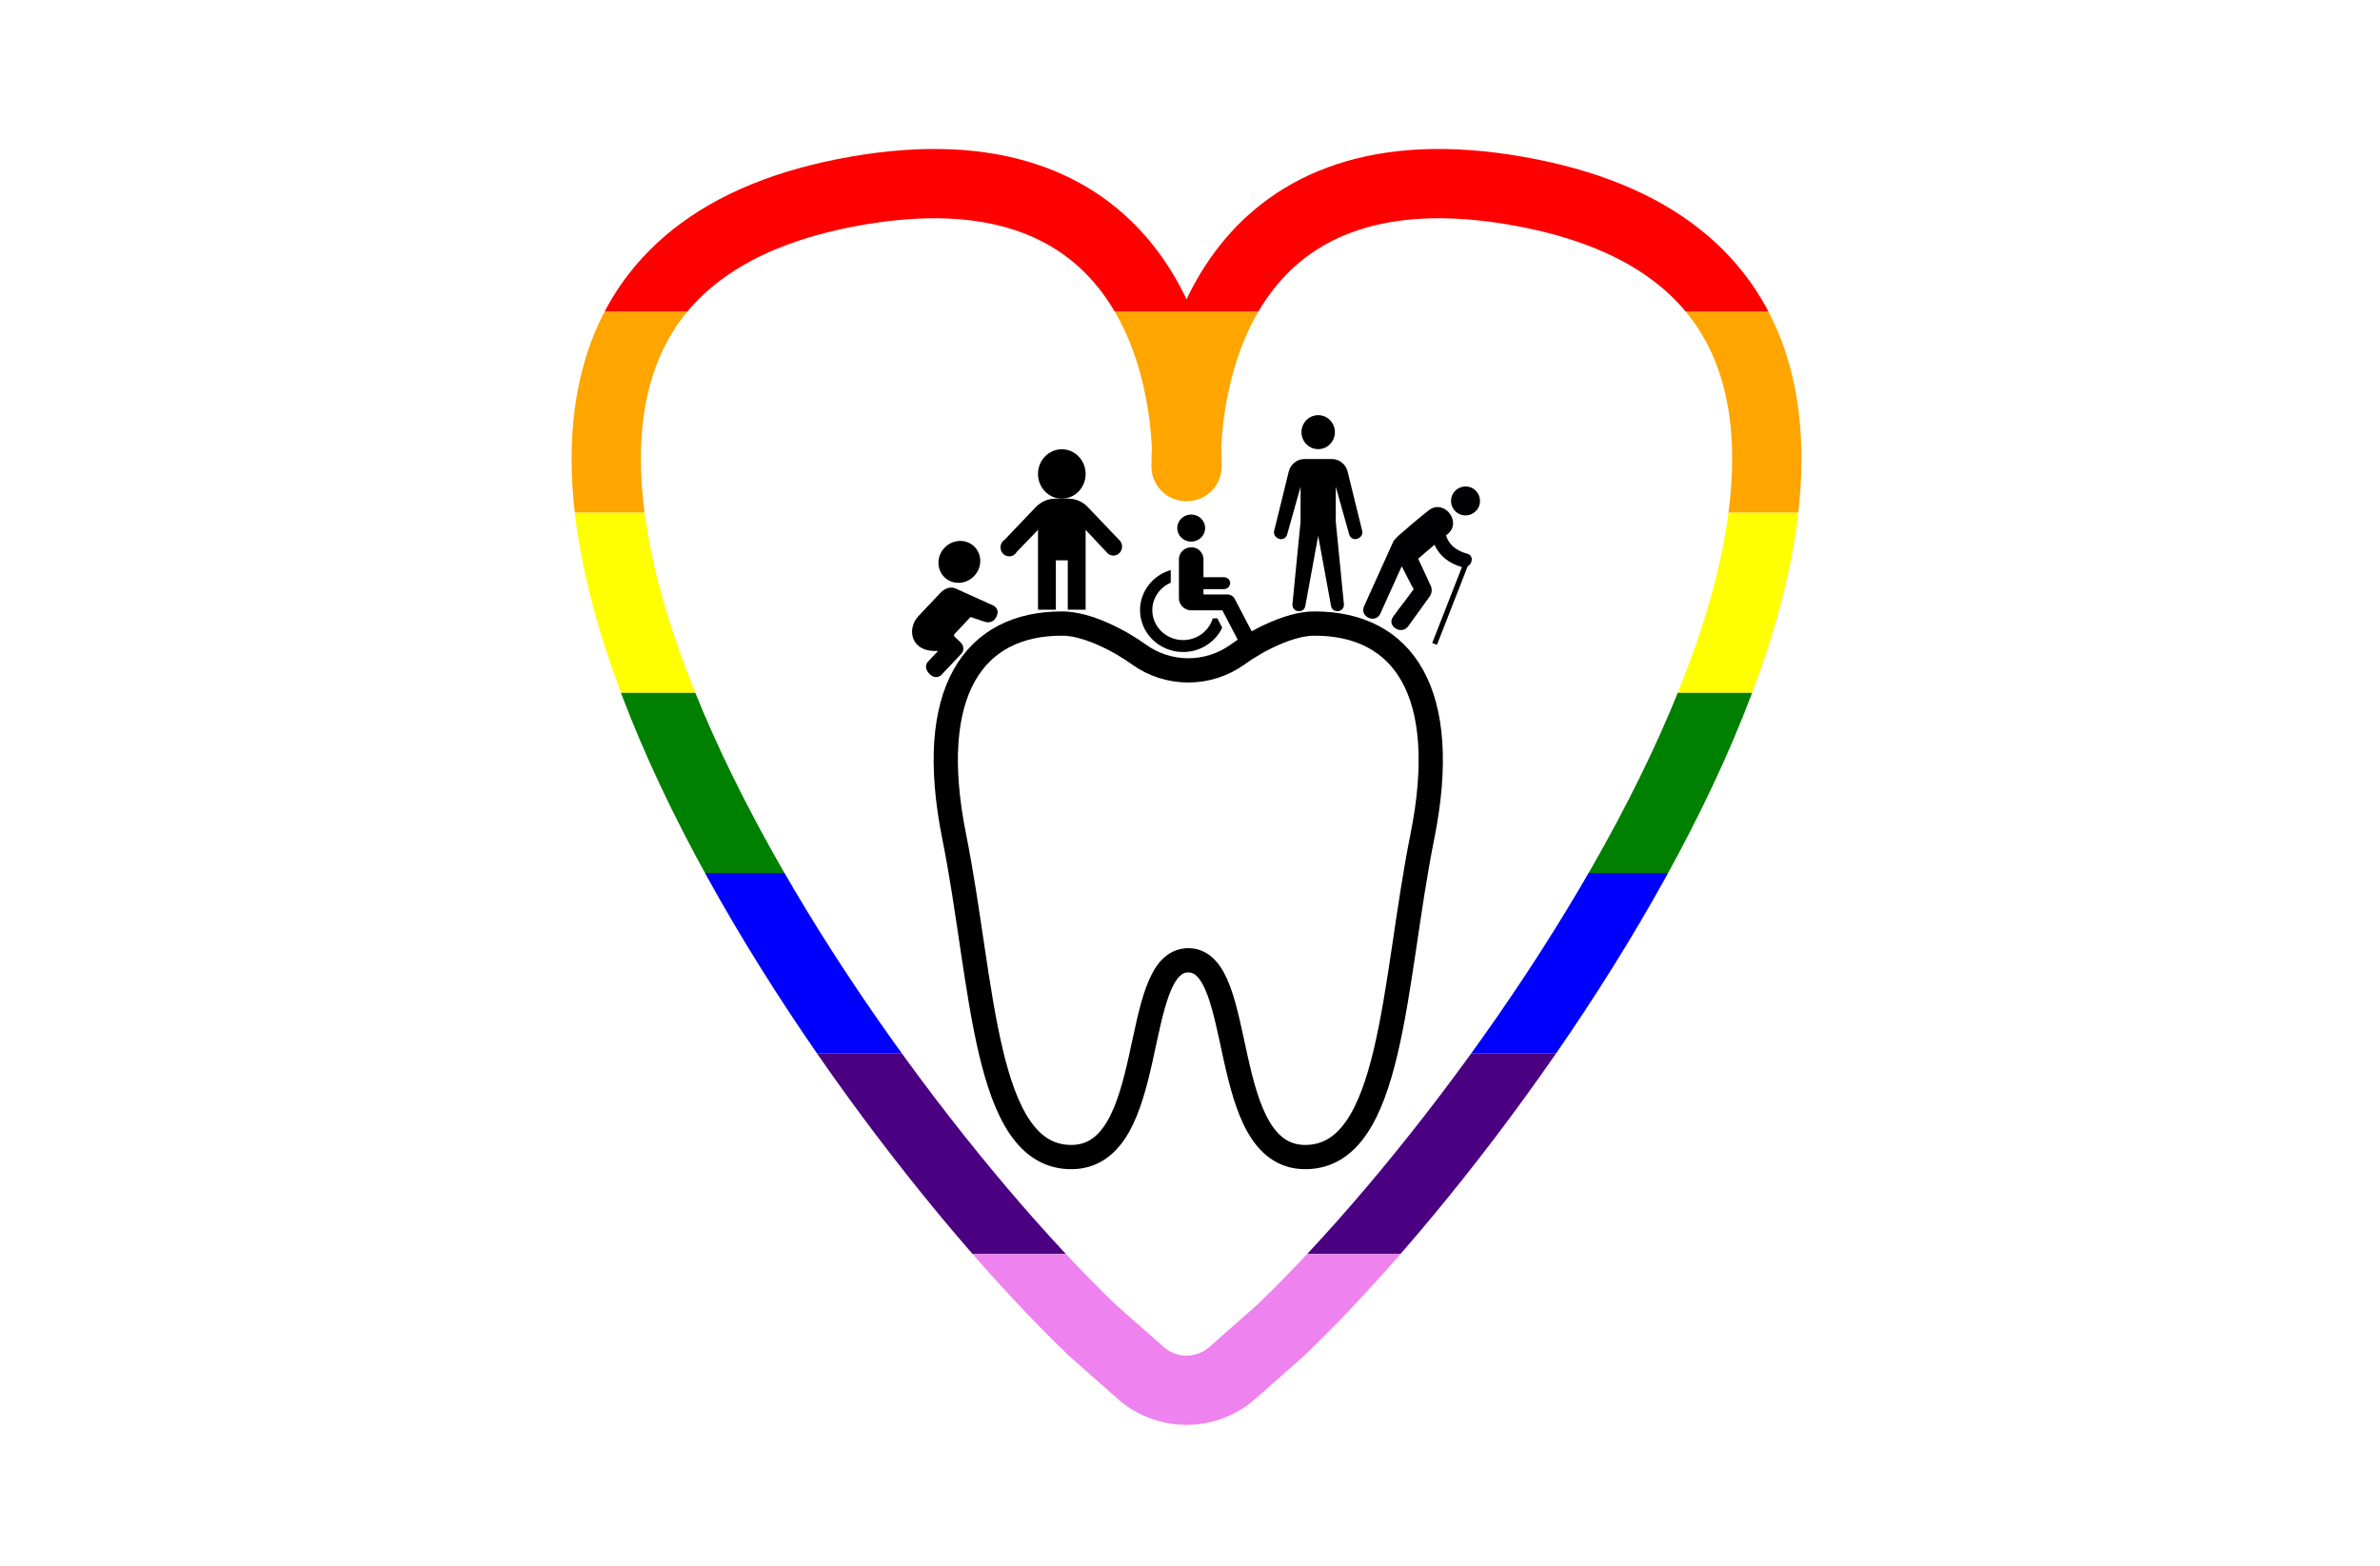
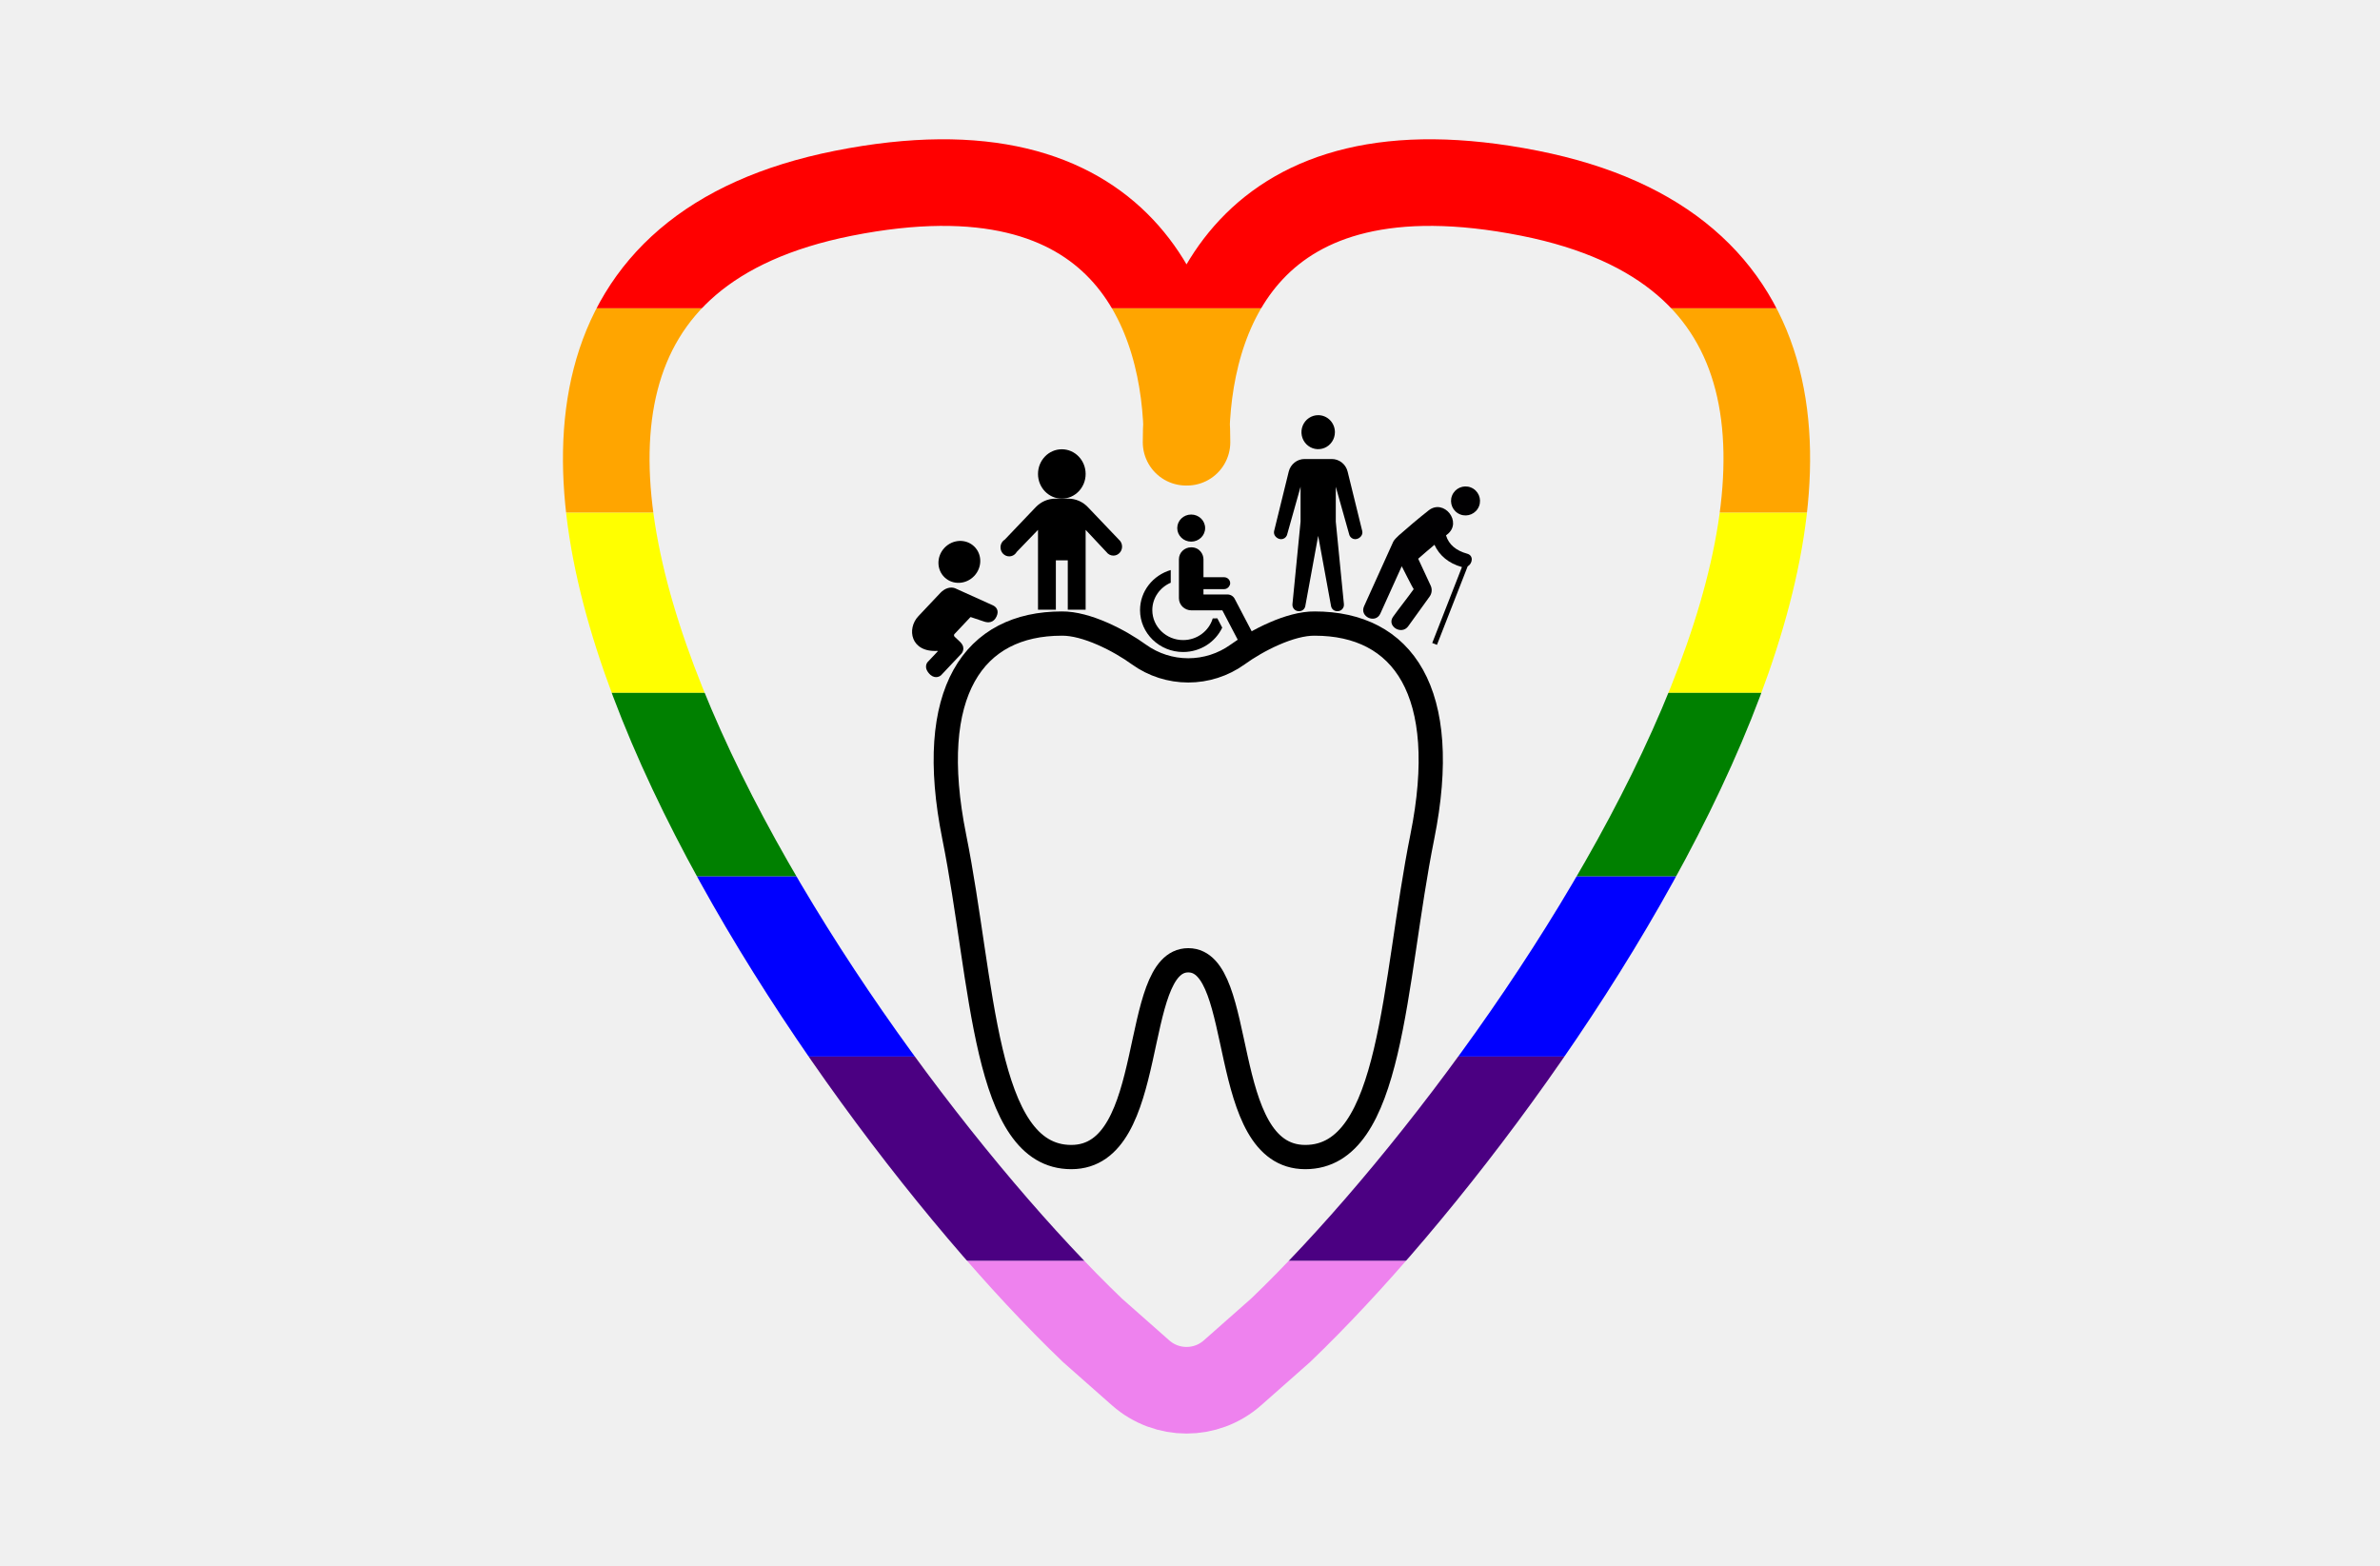
<svg xmlns="http://www.w3.org/2000/svg" width="687" height="452" viewBox="0 0 687 452" fill="none">
-   <rect width="687" height="452" fill="white" />
  <path d="M379.512 180.001C372.477 179.904 362.865 184.837 357.186 188.969C353.052 191.924 348.09 193.513 343 193.513C337.91 193.513 332.948 191.924 328.814 188.969C323.135 184.837 313.523 179.904 306.488 180.001C281.156 180.001 267.003 199.557 275.447 241.57C283.891 283.584 283.891 334 309.223 334C334.556 334 326.112 277.198 343 277.198C359.888 277.198 351.444 334 376.777 334C402.109 334 402.109 283.584 410.553 241.57C418.997 199.557 404.844 180.001 379.512 180.001Z" stroke="black" stroke-width="7" stroke-linecap="round" stroke-linejoin="round" />
-   <mask id="mask0_1_123" style="mask-type:alpha" maskUnits="userSpaceOnUse" x="165" y="43" width="355" height="369">
-     <path d="M342.369 134.659C342.369 98.236 359.657 39.514 441.547 55.788C597.527 86.786 449.047 307.944 369.666 384.003L355.741 396.303C348.178 402.984 336.822 402.984 329.259 396.303L315.334 384.003C235.953 307.944 87.473 86.786 243.453 55.788C325.343 39.514 342.631 98.236 342.631 134.659" stroke="black" stroke-width="20" stroke-linecap="round" />
+   <mask id="mask0_1_123" style="mask-type:alpha" maskUnits="userSpaceOnUse" x="162" y="40" width="361" height="374">
+     <path d="M342.369 127.659C342.369 91.236 359.657 39.514 441.547 55.788C597.527 86.786 449.047 307.944 369.666 384.003L355.741 396.303C348.178 402.984 336.822 402.984 329.259 396.303L315.334 384.003C235.953 307.944 87.473 86.786 243.453 55.788C325.343 39.514 342.631 91.236 342.631 127.659" stroke="black" stroke-width="25" stroke-linecap="round" />
  </mask>
  <g mask="url(#mask0_1_123)">
-     <rect x="156" y="38" width="375" height="52" fill="#FF0000" />
-     <rect x="156" y="90" width="375" height="58" fill="#FFA500" />
+     <rect x="156" y="37" width="375" height="52" fill="#FF0000" />
+     <rect x="156" y="89" width="375" height="59" fill="#FFA500" />
    <rect x="156" y="148" width="375" height="52" fill="#FFFF00" />
-     <rect x="156" y="200" width="375" height="52" fill="#008000" />
-     <rect x="156" y="252" width="375" height="52" fill="#0000FF" />
-     <rect x="156" y="304" width="375" height="58" fill="#4B0082" />
-     <rect x="156" y="362" width="375" height="52" fill="#EE82EE" />
+     <rect x="156" y="200" width="375" height="53" fill="#008000" />
+     <rect x="156" y="253" width="375" height="52" fill="#0000FF" />
+     <rect x="156" y="305" width="375" height="59" fill="#4B0082" />
+     <rect x="156" y="364" width="375" height="52" fill="#EE82EE" />
  </g>
  <g clip-path="url(#clip0_1_123)">
    <path d="M270.638 188.069L267.765 191.114C267.765 191.114 266.299 192.662 268.559 194.795C270.088 196.098 271.444 195.128 271.645 194.915C271.845 194.703 277.496 188.714 277.496 188.714C277.496 188.714 278.964 187.163 277.246 185.412C277.18 185.345 277.252 185.402 277.184 185.336C276.924 185.085 275.56 183.804 275.56 183.804C275.37 183.618 275.296 183.256 275.493 183.048L280.075 178.192C280.142 178.12 280.256 178.111 280.33 178.168L283.893 179.363C285.312 179.892 286.841 179.763 287.674 177.922C288.463 176.179 287.53 175.17 286.611 174.741L275.65 169.79C274.266 169.294 272.675 169.837 271.398 171.19L268.658 174.093L265.088 177.877C261.672 181.497 262.84 188.34 270.597 187.887C270.687 187.917 270.705 187.997 270.638 188.069Z" fill="black" />
    <path d="M281.221 166.25C283.562 163.769 283.536 159.942 281.163 157.703C278.79 155.463 274.968 155.659 272.626 158.14C270.285 160.622 270.311 164.449 272.684 166.688C275.057 168.928 278.879 168.732 281.221 166.25Z" fill="black" />
  </g>
  <path d="M313.375 136.812C313.375 140.749 310.298 143.938 306.5 143.938C302.702 143.938 299.625 140.749 299.625 136.812C299.625 132.876 302.702 129.688 306.5 129.688C310.298 129.688 313.375 132.876 313.375 136.812Z" fill="black" />
  <path d="M322.966 155.765L314.028 146.396C312.581 144.878 310.577 143.938 308.356 143.938H304.678H304.675C302.447 143.938 300.429 144.878 298.972 146.396L290.034 155.765C289.292 156.225 288.804 157.055 288.804 158.002C288.804 159.438 289.928 160.603 291.313 160.603C292.227 160.603 293.028 160.097 293.465 159.338L299.625 152.951V176H304.781V161.75H308.219V176H313.375V152.951L319.391 159.363C319.855 159.987 320.573 160.386 321.384 160.386C322.77 160.386 323.894 159.221 323.894 157.785C323.894 156.973 323.533 156.246 322.969 155.769L322.966 155.765Z" fill="black" />
  <path d="M343.845 156.348C346.065 156.348 347.868 154.598 347.868 152.438C347.868 150.278 346.065 148.527 343.845 148.527C341.622 148.527 339.82 150.278 339.82 152.438C339.82 154.598 341.622 156.348 343.845 156.348Z" fill="black" />
  <path d="M350.063 178.508C348.993 182.116 345.571 184.766 341.519 184.766C336.611 184.766 332.621 180.887 332.621 176.119C332.621 172.59 334.811 169.553 337.938 168.21V164.545C332.818 166.044 329.077 170.663 329.077 176.119C329.077 182.786 334.658 188.21 341.518 188.21C346.518 188.21 350.827 185.322 352.803 181.179L351.398 178.497C351.004 178.5 350.547 178.504 350.063 178.508Z" fill="black" />
  <path d="M361.786 183.15L356.396 172.852C355.994 172.081 355.18 171.596 354.291 171.596H347.388V170.066H353.329C353.922 170.066 354.421 169.765 354.743 169.331C354.952 169.048 355.101 168.72 355.101 168.344C355.101 167.393 354.309 166.622 353.329 166.622H349.75H347.388V161.433C347.388 160.006 346.299 157.989 343.845 157.989C341.888 157.989 340.301 159.531 340.301 161.433V172.675C340.301 174.615 341.919 176.188 343.916 176.188H350.412H352.842L357.575 185.232C357.991 186.028 358.821 186.488 359.682 186.488C360.043 186.488 360.409 186.408 360.751 186.237C361.916 185.663 362.379 184.28 361.786 183.15Z" fill="black" />
  <g clip-path="url(#clip1_1_123)">
    <path d="M385.329 124.747C385.33 125.718 385.047 126.668 384.516 127.475C383.986 128.283 383.232 128.912 382.35 129.284C381.467 129.656 380.496 129.753 379.559 129.564C378.622 129.375 377.762 128.908 377.086 128.222C376.41 127.535 375.95 126.661 375.764 125.709C375.577 124.756 375.673 123.769 376.038 122.872C376.404 121.975 377.023 121.209 377.817 120.669C378.611 120.13 379.545 119.842 380.5 119.842C381.78 119.842 383.008 120.358 383.914 121.278C384.819 122.198 385.328 123.446 385.329 124.747ZM384.424 132.5H376.576C375.524 132.5 374.502 132.857 373.674 133.515C372.845 134.172 372.256 135.093 372.001 136.13L367.776 153.314C367.72 153.572 367.723 153.84 367.785 154.096C367.846 154.353 367.965 154.592 368.132 154.794C368.335 155.054 368.592 155.265 368.884 155.412C369.176 155.559 369.496 155.64 369.822 155.647C370.179 155.641 370.527 155.529 370.822 155.325C371.117 155.12 371.346 154.833 371.482 154.497L375.417 140.508V150.583L373.073 174.399C373.048 174.654 373.076 174.912 373.154 175.156C373.233 175.399 373.362 175.623 373.531 175.813C373.7 176.004 373.907 176.155 374.138 176.259C374.368 176.363 374.618 176.417 374.87 176.417H375.058C375.467 176.417 375.863 176.271 376.178 176.006C376.493 175.74 376.706 175.371 376.781 174.962L380.5 154.673L384.218 174.962C384.294 175.371 384.507 175.74 384.822 176.006C385.136 176.271 385.533 176.417 385.942 176.417H386.13C386.382 176.417 386.632 176.363 386.862 176.259C387.093 176.155 387.3 176.004 387.469 175.813C387.638 175.623 387.767 175.399 387.845 175.156C387.924 174.912 387.952 174.654 387.927 174.399L385.583 150.583V140.508L389.518 154.497C389.654 154.832 389.884 155.119 390.179 155.323C390.474 155.527 390.821 155.639 391.177 155.644C391.503 155.637 391.824 155.558 392.116 155.411C392.408 155.264 392.665 155.053 392.868 154.794C393.035 154.592 393.154 154.353 393.215 154.096C393.277 153.84 393.28 153.572 393.224 153.314L388.999 136.13C388.744 135.093 388.155 134.172 387.326 133.515C386.497 132.857 385.476 132.5 384.424 132.5Z" fill="black" />
  </g>
  <g clip-path="url(#clip2_1_123)">
    <path d="M421.508 148.498C419.356 147.656 418.294 145.229 419.136 143.077C419.978 140.926 422.405 139.864 424.556 140.706C426.708 141.547 427.77 143.974 426.928 146.126C426.086 148.278 423.659 149.34 421.508 148.498Z" fill="#010002" />
    <path d="M402.186 156.335C402.426 155.806 403.556 154.739 403.8 154.524C406.592 152.058 409.445 149.654 412.369 147.343C416.796 143.843 422.234 150.723 417.79 154.233C417.66 154.336 417.532 154.442 417.402 154.546C418.213 157.242 420.348 158.963 423.508 159.832C425.449 160.367 425.052 162.684 423.648 163.494L414.786 186.145L413.422 185.611L421.998 163.688C418.163 162.633 415.478 160.358 414.067 157.261C412.482 158.581 410.915 159.924 409.369 161.286L412.976 169.057C413.451 170.08 413.334 171.28 412.675 172.193C410.901 174.649 407.449 179.429 406.5 180.758C404.576 183.45 400.185 180.748 402.117 178.042C403.921 175.514 406.199 172.681 408.005 170.156C408.027 170.125 408.05 170.101 408.072 170.072C408.005 170.156 404.62 163.454 404.62 163.454C402.55 168.032 400.371 172.901 398.44 177.132C397.057 180.154 392.357 178.038 393.743 175.007C396.401 169.181 399.528 162.157 402.186 156.335Z" fill="#010002" />
  </g>
  <defs>
    <clipPath id="clip0_1_123">
      <rect width="35.627" height="34.078" fill="white" transform="translate(249.013 176.351) rotate(-46.6616)" />
    </clipPath>
    <clipPath id="clip1_1_123">
      <rect width="61" height="62" fill="white" transform="translate(350 117)" />
    </clipPath>
    <clipPath id="clip2_1_123">
      <rect width="45.876" height="45.876" fill="white" transform="matrix(-0.931265 -0.364343 -0.364343 0.931265 442.085 147.563)" />
    </clipPath>
  </defs>
</svg>
